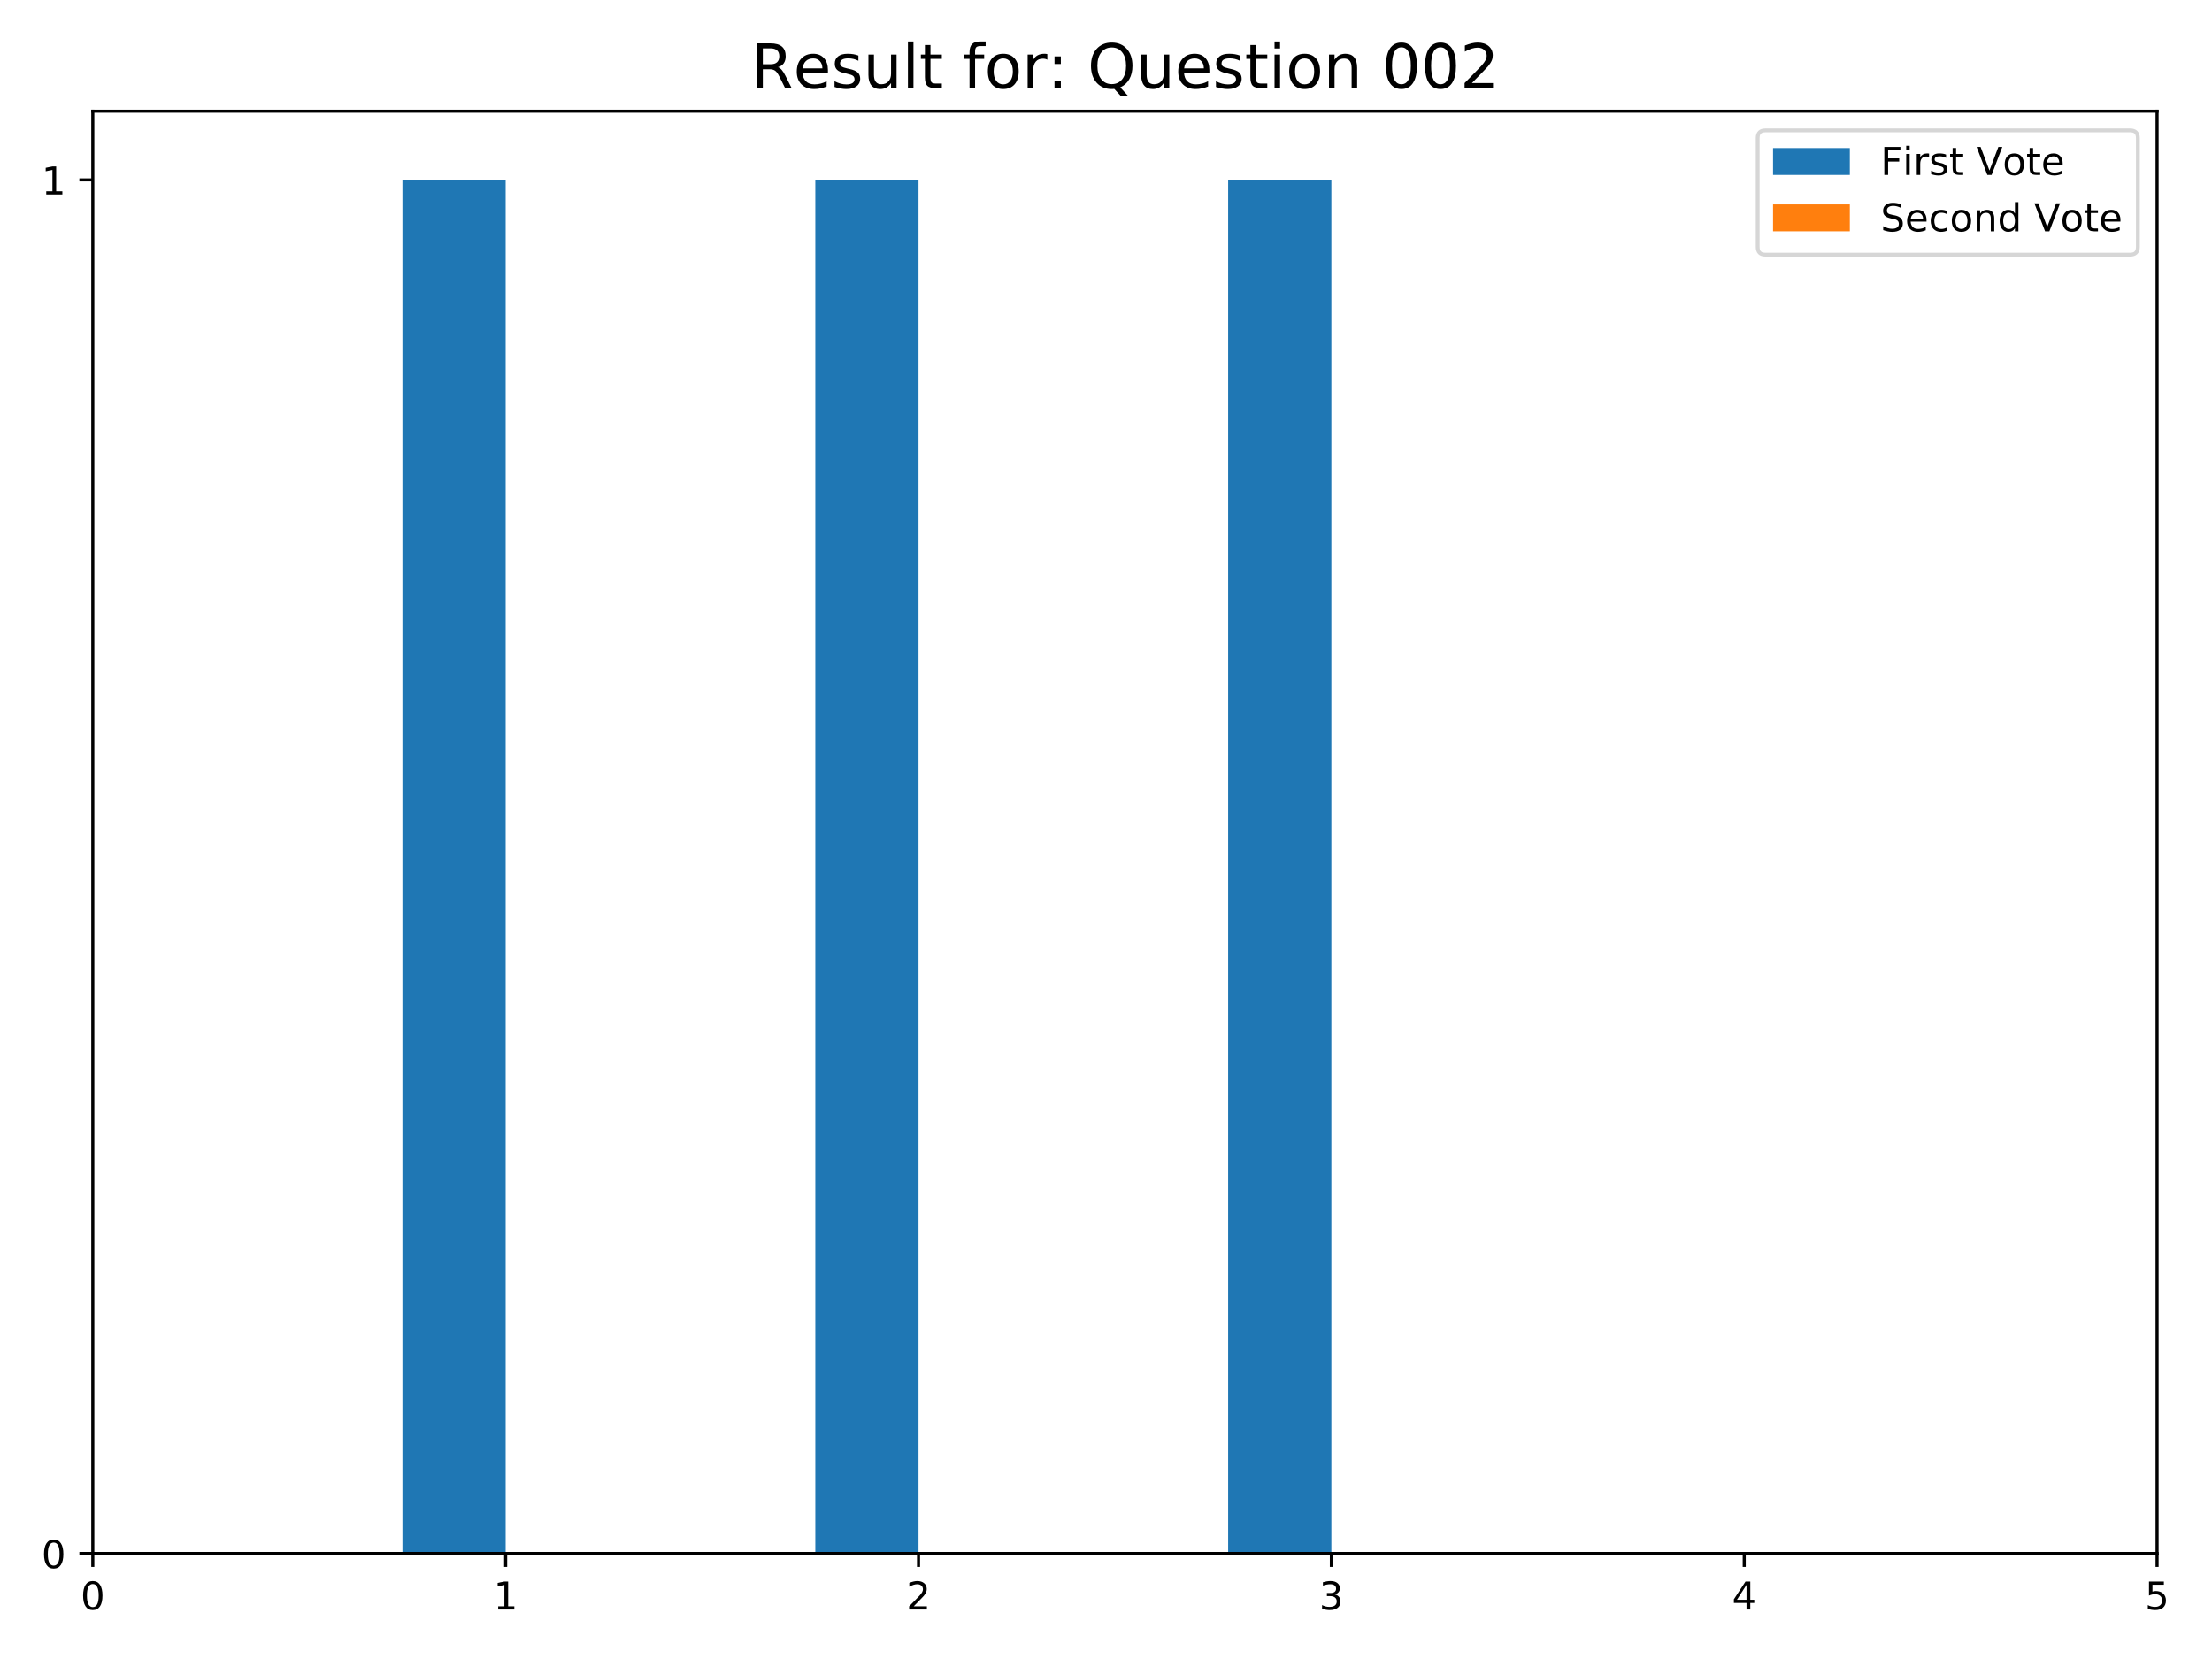
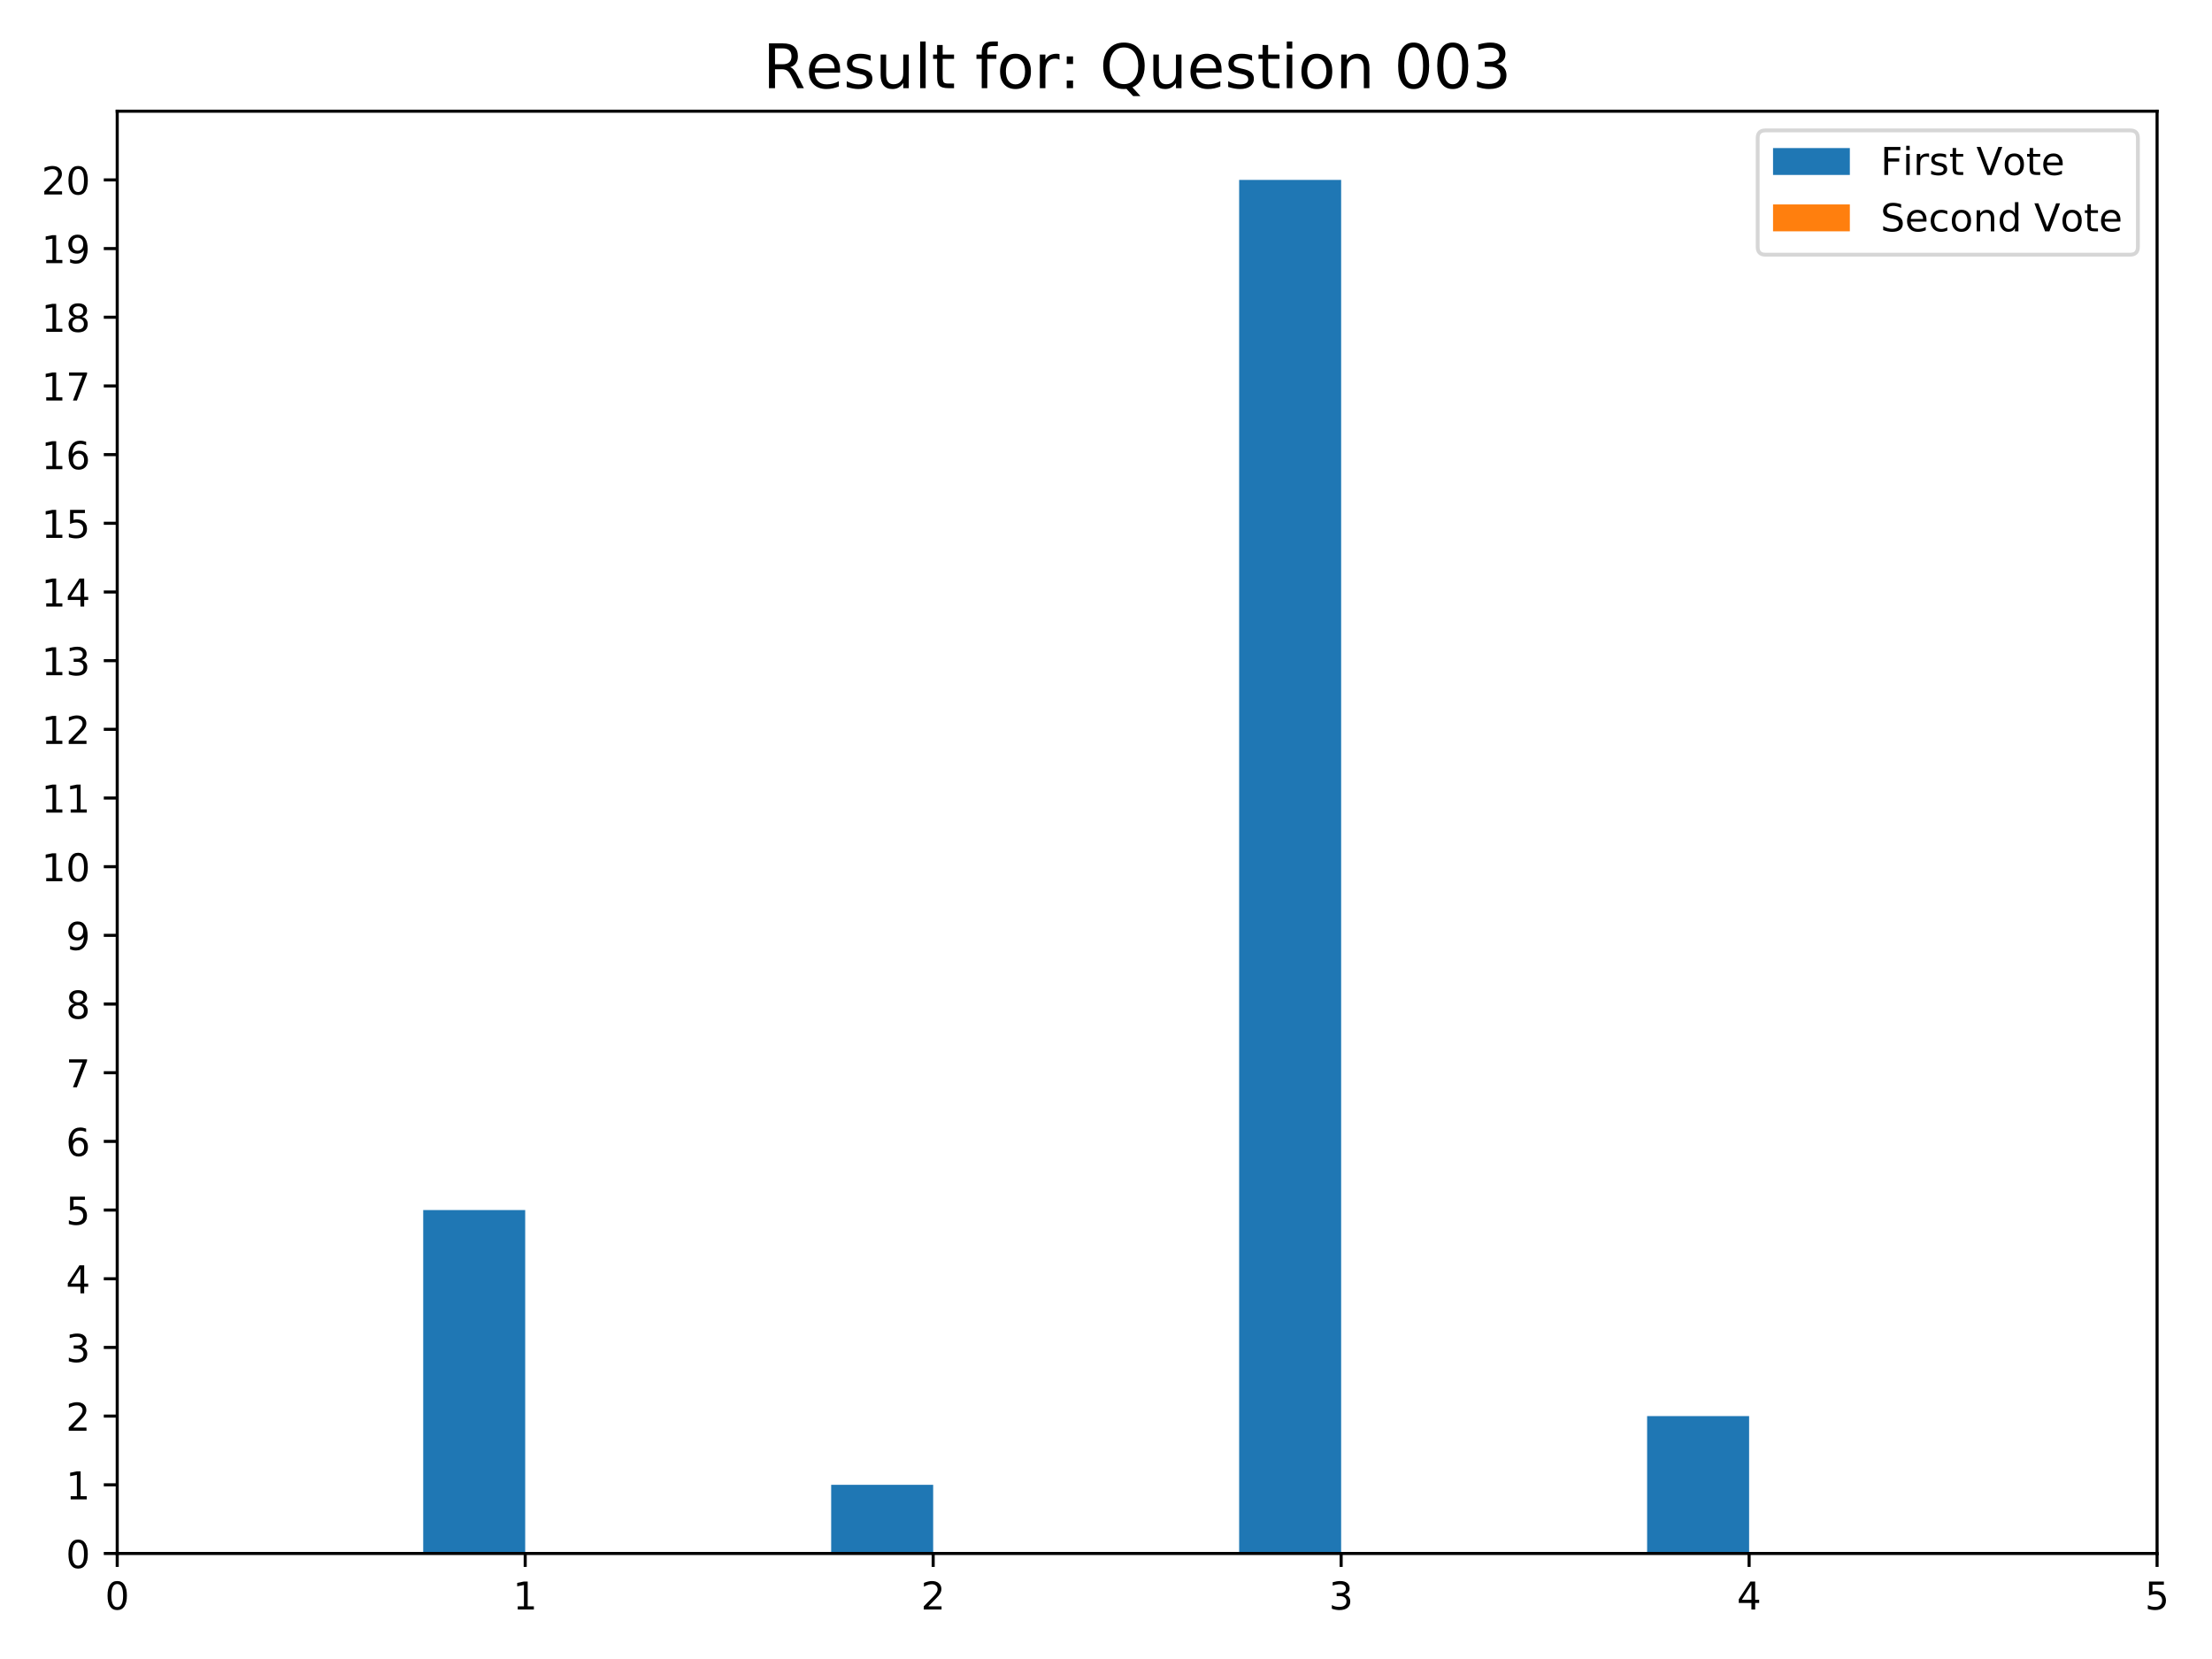
<svg xmlns="http://www.w3.org/2000/svg" xmlns:xlink="http://www.w3.org/1999/xlink" height="432pt" version="1.1" viewBox="0 0 576 432" width="576pt">
  <defs>
    <style type="text/css">
*{stroke-linecap:butt;stroke-linejoin:round;}
  </style>
  </defs>
  <g id="figure_1">
    <g id="patch_1">
      <path d="M 0 432  L 576 432  L 576 0  L 0 0  z " style="fill:#ffffff;" />
    </g>
    <g id="axes_1">
      <g id="patch_2">
-         <path d="M 24.163 404.522  L 561.7 404.522  L 561.7 28.957  L 24.163 28.957  z " style="fill:#ffffff;" />
+         <path d="M 30.525 404.522  L 561.7 404.522  L 561.7 28.957  L 30.525 28.957  z " style="fill:#ffffff;" />
      </g>
      <g id="patch_3">
-         <path clip-path="url(#p84256085c0)" d="M 104.793 404.522  L 131.67 404.522  L 131.67 46.842  L 104.793 46.842  z " style="fill:#1f77b4;" />
+         <path clip-path="url(#p1d48c340d2)" d="M 110.201 404.522  L 136.76 404.522  L 136.76 315.102  L 110.201 315.102  z " style="fill:#1f77b4;" />
      </g>
      <g id="patch_4">
-         <path clip-path="url(#p84256085c0)" d="M 212.301 404.522  L 239.178 404.522  L 239.178 46.842  L 212.301 46.842  z " style="fill:#1f77b4;" />
+         <path clip-path="url(#p1d48c340d2)" d="M 216.436 404.522  L 242.995 404.522  L 242.995 386.638  L 216.436 386.638  z " style="fill:#1f77b4;" />
      </g>
      <g id="patch_5">
-         <path clip-path="url(#p84256085c0)" d="M 319.808 404.522  L 346.685 404.522  L 346.685 46.842  L 319.808 46.842  z " style="fill:#1f77b4;" />
+         <path clip-path="url(#p1d48c340d2)" d="M 322.671 404.522  L 349.23 404.522  L 349.23 46.842  L 322.671 46.842  z " style="fill:#1f77b4;" />
      </g>
      <g id="patch_6">
-         <path clip-path="url(#p84256085c0)" d="M 427.316 404.522  L 454.192 404.522  L 454.192 404.522  L 427.316 404.522  z " style="fill:#1f77b4;" />
+         <path clip-path="url(#p1d48c340d2)" d="M 428.906 404.522  L 455.465 404.522  L 455.465 368.754  L 428.906 368.754  z " style="fill:#1f77b4;" />
      </g>
      <g id="patch_7">
-         <path clip-path="url(#p84256085c0)" d="M 131.67 404.522  L 158.547 404.522  L 158.547 404.522  L 131.67 404.522  z " style="fill:#ff7f0e;" />
+         <path clip-path="url(#p1d48c340d2)" d="M 136.76 404.522  L 163.319 404.522  L 163.319 404.522  L 136.76 404.522  z " style="fill:#ff7f0e;" />
      </g>
      <g id="patch_8">
-         <path clip-path="url(#p84256085c0)" d="M 239.178 404.522  L 266.054 404.522  L 266.054 404.522  L 239.178 404.522  z " style="fill:#ff7f0e;" />
+         <path clip-path="url(#p1d48c340d2)" d="M 242.995 404.522  L 269.554 404.522  L 269.554 404.522  L 242.995 404.522  z " style="fill:#ff7f0e;" />
      </g>
      <g id="patch_9">
-         <path clip-path="url(#p84256085c0)" d="M 346.685 404.522  L 373.562 404.522  L 373.562 404.522  L 346.685 404.522  z " style="fill:#ff7f0e;" />
+         <path clip-path="url(#p1d48c340d2)" d="M 349.23 404.522  L 375.789 404.522  L 375.789 404.522  L 349.23 404.522  z " style="fill:#ff7f0e;" />
      </g>
      <g id="patch_10">
-         <path clip-path="url(#p84256085c0)" d="M 454.192 404.522  L 481.069 404.522  L 481.069 404.522  L 454.192 404.522  z " style="fill:#ff7f0e;" />
+         <path clip-path="url(#p1d48c340d2)" d="M 455.465 404.522  L 482.024 404.522  L 482.024 404.522  L 455.465 404.522  z " style="fill:#ff7f0e;" />
      </g>
      <g id="matplotlib.axis_1">
        <g id="xtick_1">
          <g id="line2d_1">
            <defs>
-               <path d="M 0 0  L 0 3.5  " id="m4fce881c00" style="stroke:#000000;stroke-width:0.8;" />
-             </defs>
-             <g>
-               <use style="stroke:#000000;stroke-width:0.8;" x="24.163" xlink:href="#m4fce881c00" y="404.522" />
+               <path d="M 0 0  L 0 3.5  " id="m32791c82fe" style="stroke:#000000;stroke-width:0.8;" />
+             </defs>
+             <g>
+               <use style="stroke:#000000;stroke-width:0.8;" x="30.525" xlink:href="#m32791c82fe" y="404.522" />
            </g>
          </g>
          <g id="text_1">
            <defs>
              <path d="M 31.781 66.406  Q 24.172 66.406 20.328 58.906  Q 16.5 51.422 16.5 36.375  Q 16.5 21.391 20.328 13.891  Q 24.172 6.391 31.781 6.391  Q 39.453 6.391 43.281 13.891  Q 47.125 21.391 47.125 36.375  Q 47.125 51.422 43.281 58.906  Q 39.453 66.406 31.781 66.406  z M 31.781 74.219  Q 44.047 74.219 50.516 64.516  Q 56.984 54.828 56.984 36.375  Q 56.984 17.969 50.516 8.266  Q 44.047 -1.422 31.781 -1.422  Q 19.531 -1.422 13.062 8.266  Q 6.594 17.969 6.594 36.375  Q 6.594 54.828 13.062 64.516  Q 19.531 74.219 31.781 74.219  z " id="DejaVuSans-30" />
            </defs>
-             <g transform="translate(20.98125 419.1203)scale(0.1 -0.1)">
+             <g transform="translate(27.34375 419.1203)scale(0.1 -0.1)">
              <use xlink:href="#DejaVuSans-30" />
            </g>
          </g>
        </g>
        <g id="xtick_2">
          <g id="line2d_2">
            <g>
-               <use style="stroke:#000000;stroke-width:0.8;" x="131.67" xlink:href="#m4fce881c00" y="404.522" />
+               <use style="stroke:#000000;stroke-width:0.8;" x="136.76" xlink:href="#m32791c82fe" y="404.522" />
            </g>
          </g>
          <g id="text_2">
            <defs>
              <path d="M 12.406 8.297  L 28.516 8.297  L 28.516 63.922  L 10.984 60.406  L 10.984 69.391  L 28.422 72.906  L 38.281 72.906  L 38.281 8.297  L 54.391 8.297  L 54.391 0  L 12.406 0  z " id="DejaVuSans-31" />
            </defs>
-             <g transform="translate(128.4888 419.1203)scale(0.1 -0.1)">
+             <g transform="translate(133.5788 419.1203)scale(0.1 -0.1)">
              <use xlink:href="#DejaVuSans-31" />
            </g>
          </g>
        </g>
        <g id="xtick_3">
          <g id="line2d_3">
            <g>
-               <use style="stroke:#000000;stroke-width:0.8;" x="239.178" xlink:href="#m4fce881c00" y="404.522" />
+               <use style="stroke:#000000;stroke-width:0.8;" x="242.995" xlink:href="#m32791c82fe" y="404.522" />
            </g>
          </g>
          <g id="text_3">
            <defs>
              <path d="M 19.188 8.297  L 53.609 8.297  L 53.609 0  L 7.328 0  L 7.328 8.297  Q 12.938 14.109 22.625 23.891  Q 32.328 33.688 34.812 36.531  Q 39.547 41.844 41.422 45.531  Q 43.312 49.219 43.312 52.781  Q 43.312 58.594 39.234 62.25  Q 35.156 65.922 28.609 65.922  Q 23.969 65.922 18.812 64.312  Q 13.672 62.703 7.812 59.422  L 7.812 69.391  Q 13.766 71.781 18.938 73  Q 24.125 74.219 28.422 74.219  Q 39.75 74.219 46.484 68.547  Q 53.219 62.891 53.219 53.422  Q 53.219 48.922 51.531 44.891  Q 49.859 40.875 45.406 35.406  Q 44.188 33.984 37.641 27.219  Q 31.109 20.453 19.188 8.297  z " id="DejaVuSans-32" />
            </defs>
-             <g transform="translate(235.9963 419.1203)scale(0.1 -0.1)">
+             <g transform="translate(239.8137 419.1203)scale(0.1 -0.1)">
              <use xlink:href="#DejaVuSans-32" />
            </g>
          </g>
        </g>
        <g id="xtick_4">
          <g id="line2d_4">
            <g>
-               <use style="stroke:#000000;stroke-width:0.8;" x="346.685" xlink:href="#m4fce881c00" y="404.522" />
+               <use style="stroke:#000000;stroke-width:0.8;" x="349.23" xlink:href="#m32791c82fe" y="404.522" />
            </g>
          </g>
          <g id="text_4">
            <defs>
              <path d="M 40.578 39.312  Q 47.656 37.797 51.625 33  Q 55.609 28.219 55.609 21.188  Q 55.609 10.406 48.188 4.484  Q 40.766 -1.422 27.094 -1.422  Q 22.516 -1.422 17.656 -0.516  Q 12.797 0.391 7.625 2.203  L 7.625 11.719  Q 11.719 9.328 16.594 8.109  Q 21.484 6.891 26.812 6.891  Q 36.078 6.891 40.938 10.547  Q 45.797 14.203 45.797 21.188  Q 45.797 27.641 41.281 31.266  Q 36.766 34.906 28.719 34.906  L 20.219 34.906  L 20.219 43.016  L 29.109 43.016  Q 36.375 43.016 40.234 45.922  Q 44.094 48.828 44.094 54.297  Q 44.094 59.906 40.109 62.906  Q 36.141 65.922 28.719 65.922  Q 24.656 65.922 20.016 65.031  Q 15.375 64.156 9.812 62.312  L 9.812 71.094  Q 15.438 72.656 20.344 73.438  Q 25.25 74.219 29.594 74.219  Q 40.828 74.219 47.359 69.109  Q 53.906 64.016 53.906 55.328  Q 53.906 49.266 50.438 45.094  Q 46.969 40.922 40.578 39.312  z " id="DejaVuSans-33" />
            </defs>
-             <g transform="translate(343.5038 419.1203)scale(0.1 -0.1)">
+             <g transform="translate(346.0487 419.1203)scale(0.1 -0.1)">
              <use xlink:href="#DejaVuSans-33" />
            </g>
          </g>
        </g>
        <g id="xtick_5">
          <g id="line2d_5">
            <g>
-               <use style="stroke:#000000;stroke-width:0.8;" x="454.192" xlink:href="#m4fce881c00" y="404.522" />
+               <use style="stroke:#000000;stroke-width:0.8;" x="455.465" xlink:href="#m32791c82fe" y="404.522" />
            </g>
          </g>
          <g id="text_5">
            <defs>
              <path d="M 37.797 64.312  L 12.891 25.391  L 37.797 25.391  z M 35.203 72.906  L 47.609 72.906  L 47.609 25.391  L 58.016 25.391  L 58.016 17.188  L 47.609 17.188  L 47.609 0  L 37.797 0  L 37.797 17.188  L 4.891 17.188  L 4.891 26.703  z " id="DejaVuSans-34" />
            </defs>
-             <g transform="translate(451.0113 419.1203)scale(0.1 -0.1)">
+             <g transform="translate(452.2837 419.1203)scale(0.1 -0.1)">
              <use xlink:href="#DejaVuSans-34" />
            </g>
          </g>
        </g>
        <g id="xtick_6">
          <g id="line2d_6">
            <g>
-               <use style="stroke:#000000;stroke-width:0.8;" x="561.7" xlink:href="#m4fce881c00" y="404.522" />
+               <use style="stroke:#000000;stroke-width:0.8;" x="561.7" xlink:href="#m32791c82fe" y="404.522" />
            </g>
          </g>
          <g id="text_6">
            <defs>
              <path d="M 10.797 72.906  L 49.516 72.906  L 49.516 64.594  L 19.828 64.594  L 19.828 46.734  Q 21.969 47.469 24.109 47.828  Q 26.266 48.188 28.422 48.188  Q 40.625 48.188 47.75 41.5  Q 54.891 34.812 54.891 23.391  Q 54.891 11.625 47.562 5.094  Q 40.234 -1.422 26.906 -1.422  Q 22.312 -1.422 17.547 -0.641  Q 12.797 0.141 7.719 1.703  L 7.719 11.625  Q 12.109 9.234 16.797 8.062  Q 21.484 6.891 26.703 6.891  Q 35.156 6.891 40.078 11.328  Q 45.016 15.766 45.016 23.391  Q 45.016 31 40.078 35.438  Q 35.156 39.891 26.703 39.891  Q 22.75 39.891 18.812 39.016  Q 14.891 38.141 10.797 36.281  z " id="DejaVuSans-35" />
            </defs>
            <g transform="translate(558.5187 419.1203)scale(0.1 -0.1)">
              <use xlink:href="#DejaVuSans-35" />
            </g>
          </g>
        </g>
      </g>
      <g id="matplotlib.axis_2">
        <g id="ytick_1">
          <g id="line2d_7">
            <defs>
-               <path d="M 0 0  L -3.5 0  " id="m73bcecf204" style="stroke:#000000;stroke-width:0.8;" />
-             </defs>
-             <g>
-               <use style="stroke:#000000;stroke-width:0.8;" x="24.163" xlink:href="#m73bcecf204" y="404.522" />
+               <path d="M 0 0  L -3.5 0  " id="m31d48515c1" style="stroke:#000000;stroke-width:0.8;" />
+             </defs>
+             <g>
+               <use style="stroke:#000000;stroke-width:0.8;" x="30.525" xlink:href="#m31d48515c1" y="404.522" />
            </g>
          </g>
          <g id="text_7">
-             <g transform="translate(10.8 408.3211)scale(0.1 -0.1)">
+             <g transform="translate(17.1625 408.3211)scale(0.1 -0.1)">
              <use xlink:href="#DejaVuSans-30" />
            </g>
          </g>
        </g>
        <g id="ytick_2">
          <g id="line2d_8">
            <g>
-               <use style="stroke:#000000;stroke-width:0.8;" x="24.163" xlink:href="#m73bcecf204" y="46.842" />
+               <use style="stroke:#000000;stroke-width:0.8;" x="30.525" xlink:href="#m31d48515c1" y="386.638" />
            </g>
          </g>
          <g id="text_8">
+             <g transform="translate(17.1625 390.4371)scale(0.1 -0.1)">
+               <use xlink:href="#DejaVuSans-31" />
+             </g>
+           </g>
+         </g>
+         <g id="ytick_3">
+           <g id="line2d_9">
+             <g>
+               <use style="stroke:#000000;stroke-width:0.8;" x="30.525" xlink:href="#m31d48515c1" y="368.754" />
+             </g>
+           </g>
+           <g id="text_9">
+             <g transform="translate(17.1625 372.5531)scale(0.1 -0.1)">
+               <use xlink:href="#DejaVuSans-32" />
+             </g>
+           </g>
+         </g>
+         <g id="ytick_4">
+           <g id="line2d_10">
+             <g>
+               <use style="stroke:#000000;stroke-width:0.8;" x="30.525" xlink:href="#m31d48515c1" y="350.87" />
+             </g>
+           </g>
+           <g id="text_10">
+             <g transform="translate(17.1625 354.669)scale(0.1 -0.1)">
+               <use xlink:href="#DejaVuSans-33" />
+             </g>
+           </g>
+         </g>
+         <g id="ytick_5">
+           <g id="line2d_11">
+             <g>
+               <use style="stroke:#000000;stroke-width:0.8;" x="30.525" xlink:href="#m31d48515c1" y="332.986" />
+             </g>
+           </g>
+           <g id="text_11">
+             <g transform="translate(17.1625 336.785)scale(0.1 -0.1)">
+               <use xlink:href="#DejaVuSans-34" />
+             </g>
+           </g>
+         </g>
+         <g id="ytick_6">
+           <g id="line2d_12">
+             <g>
+               <use style="stroke:#000000;stroke-width:0.8;" x="30.525" xlink:href="#m31d48515c1" y="315.102" />
+             </g>
+           </g>
+           <g id="text_12">
+             <g transform="translate(17.1625 318.901)scale(0.1 -0.1)">
+               <use xlink:href="#DejaVuSans-35" />
+             </g>
+           </g>
+         </g>
+         <g id="ytick_7">
+           <g id="line2d_13">
+             <g>
+               <use style="stroke:#000000;stroke-width:0.8;" x="30.525" xlink:href="#m31d48515c1" y="297.218" />
+             </g>
+           </g>
+           <g id="text_13">
+             <defs>
+               <path d="M 33.016 40.375  Q 26.375 40.375 22.484 35.828  Q 18.609 31.297 18.609 23.391  Q 18.609 15.531 22.484 10.953  Q 26.375 6.391 33.016 6.391  Q 39.656 6.391 43.531 10.953  Q 47.406 15.531 47.406 23.391  Q 47.406 31.297 43.531 35.828  Q 39.656 40.375 33.016 40.375  z M 52.594 71.297  L 52.594 62.312  Q 48.875 64.062 45.094 64.984  Q 41.312 65.922 37.594 65.922  Q 27.828 65.922 22.672 59.328  Q 17.531 52.734 16.797 39.406  Q 19.672 43.656 24.016 45.922  Q 28.375 48.188 33.594 48.188  Q 44.578 48.188 50.953 41.516  Q 57.328 34.859 57.328 23.391  Q 57.328 12.156 50.688 5.359  Q 44.047 -1.422 33.016 -1.422  Q 20.359 -1.422 13.672 8.266  Q 6.984 17.969 6.984 36.375  Q 6.984 53.656 15.188 63.938  Q 23.391 74.219 37.203 74.219  Q 40.922 74.219 44.703 73.484  Q 48.484 72.75 52.594 71.297  z " id="DejaVuSans-36" />
+             </defs>
+             <g transform="translate(17.1625 301.017)scale(0.1 -0.1)">
+               <use xlink:href="#DejaVuSans-36" />
+             </g>
+           </g>
+         </g>
+         <g id="ytick_8">
+           <g id="line2d_14">
+             <g>
+               <use style="stroke:#000000;stroke-width:0.8;" x="30.525" xlink:href="#m31d48515c1" y="279.334" />
+             </g>
+           </g>
+           <g id="text_14">
+             <defs>
+               <path d="M 8.203 72.906  L 55.078 72.906  L 55.078 68.703  L 28.609 0  L 18.312 0  L 43.219 64.594  L 8.203 64.594  z " id="DejaVuSans-37" />
+             </defs>
+             <g transform="translate(17.1625 283.133)scale(0.1 -0.1)">
+               <use xlink:href="#DejaVuSans-37" />
+             </g>
+           </g>
+         </g>
+         <g id="ytick_9">
+           <g id="line2d_15">
+             <g>
+               <use style="stroke:#000000;stroke-width:0.8;" x="30.525" xlink:href="#m31d48515c1" y="261.45" />
+             </g>
+           </g>
+           <g id="text_15">
+             <defs>
+               <path d="M 31.781 34.625  Q 24.75 34.625 20.719 30.859  Q 16.703 27.094 16.703 20.516  Q 16.703 13.922 20.719 10.156  Q 24.75 6.391 31.781 6.391  Q 38.812 6.391 42.859 10.172  Q 46.922 13.969 46.922 20.516  Q 46.922 27.094 42.891 30.859  Q 38.875 34.625 31.781 34.625  z M 21.922 38.812  Q 15.578 40.375 12.031 44.719  Q 8.5 49.078 8.5 55.328  Q 8.5 64.062 14.719 69.141  Q 20.953 74.219 31.781 74.219  Q 42.672 74.219 48.875 69.141  Q 55.078 64.062 55.078 55.328  Q 55.078 49.078 51.531 44.719  Q 48 40.375 41.703 38.812  Q 48.828 37.156 52.797 32.312  Q 56.781 27.484 56.781 20.516  Q 56.781 9.906 50.312 4.234  Q 43.844 -1.422 31.781 -1.422  Q 19.734 -1.422 13.25 4.234  Q 6.781 9.906 6.781 20.516  Q 6.781 27.484 10.781 32.312  Q 14.797 37.156 21.922 38.812  z M 18.312 54.391  Q 18.312 48.734 21.844 45.562  Q 25.391 42.391 31.781 42.391  Q 38.141 42.391 41.719 45.562  Q 45.312 48.734 45.312 54.391  Q 45.312 60.062 41.719 63.234  Q 38.141 66.406 31.781 66.406  Q 25.391 66.406 21.844 63.234  Q 18.312 60.062 18.312 54.391  z " id="DejaVuSans-38" />
+             </defs>
+             <g transform="translate(17.1625 265.249)scale(0.1 -0.1)">
+               <use xlink:href="#DejaVuSans-38" />
+             </g>
+           </g>
+         </g>
+         <g id="ytick_10">
+           <g id="line2d_16">
+             <g>
+               <use style="stroke:#000000;stroke-width:0.8;" x="30.525" xlink:href="#m31d48515c1" y="243.566" />
+             </g>
+           </g>
+           <g id="text_16">
+             <defs>
+               <path d="M 10.984 1.516  L 10.984 10.5  Q 14.703 8.734 18.5 7.812  Q 22.312 6.891 25.984 6.891  Q 35.75 6.891 40.891 13.453  Q 46.047 20.016 46.781 33.406  Q 43.953 29.203 39.594 26.953  Q 35.25 24.703 29.984 24.703  Q 19.047 24.703 12.672 31.312  Q 6.297 37.938 6.297 49.422  Q 6.297 60.641 12.938 67.422  Q 19.578 74.219 30.609 74.219  Q 43.266 74.219 49.922 64.516  Q 56.594 54.828 56.594 36.375  Q 56.594 19.141 48.406 8.859  Q 40.234 -1.422 26.422 -1.422  Q 22.703 -1.422 18.891 -0.688  Q 15.094 0.047 10.984 1.516  z M 30.609 32.422  Q 37.25 32.422 41.125 36.953  Q 45.016 41.5 45.016 49.422  Q 45.016 57.281 41.125 61.844  Q 37.25 66.406 30.609 66.406  Q 23.969 66.406 20.094 61.844  Q 16.219 57.281 16.219 49.422  Q 16.219 41.5 20.094 36.953  Q 23.969 32.422 30.609 32.422  z " id="DejaVuSans-39" />
+             </defs>
+             <g transform="translate(17.1625 247.3649)scale(0.1 -0.1)">
+               <use xlink:href="#DejaVuSans-39" />
+             </g>
+           </g>
+         </g>
+         <g id="ytick_11">
+           <g id="line2d_17">
+             <g>
+               <use style="stroke:#000000;stroke-width:0.8;" x="30.525" xlink:href="#m31d48515c1" y="225.682" />
+             </g>
+           </g>
+           <g id="text_17">
+             <g transform="translate(10.8 229.4809)scale(0.1 -0.1)">
+               <use xlink:href="#DejaVuSans-31" />
+               <use x="63.623" xlink:href="#DejaVuSans-30" />
+             </g>
+           </g>
+         </g>
+         <g id="ytick_12">
+           <g id="line2d_18">
+             <g>
+               <use style="stroke:#000000;stroke-width:0.8;" x="30.525" xlink:href="#m31d48515c1" y="207.798" />
+             </g>
+           </g>
+           <g id="text_18">
+             <g transform="translate(10.8 211.5969)scale(0.1 -0.1)">
+               <use xlink:href="#DejaVuSans-31" />
+               <use x="63.623" xlink:href="#DejaVuSans-31" />
+             </g>
+           </g>
+         </g>
+         <g id="ytick_13">
+           <g id="line2d_19">
+             <g>
+               <use style="stroke:#000000;stroke-width:0.8;" x="30.525" xlink:href="#m31d48515c1" y="189.914" />
+             </g>
+           </g>
+           <g id="text_19">
+             <g transform="translate(10.8 193.7129)scale(0.1 -0.1)">
+               <use xlink:href="#DejaVuSans-31" />
+               <use x="63.623" xlink:href="#DejaVuSans-32" />
+             </g>
+           </g>
+         </g>
+         <g id="ytick_14">
+           <g id="line2d_20">
+             <g>
+               <use style="stroke:#000000;stroke-width:0.8;" x="30.525" xlink:href="#m31d48515c1" y="172.03" />
+             </g>
+           </g>
+           <g id="text_20">
+             <g transform="translate(10.8 175.8289)scale(0.1 -0.1)">
+               <use xlink:href="#DejaVuSans-31" />
+               <use x="63.623" xlink:href="#DejaVuSans-33" />
+             </g>
+           </g>
+         </g>
+         <g id="ytick_15">
+           <g id="line2d_21">
+             <g>
+               <use style="stroke:#000000;stroke-width:0.8;" x="30.525" xlink:href="#m31d48515c1" y="154.146" />
+             </g>
+           </g>
+           <g id="text_21">
+             <g transform="translate(10.8 157.9448)scale(0.1 -0.1)">
+               <use xlink:href="#DejaVuSans-31" />
+               <use x="63.623" xlink:href="#DejaVuSans-34" />
+             </g>
+           </g>
+         </g>
+         <g id="ytick_16">
+           <g id="line2d_22">
+             <g>
+               <use style="stroke:#000000;stroke-width:0.8;" x="30.525" xlink:href="#m31d48515c1" y="136.262" />
+             </g>
+           </g>
+           <g id="text_22">
+             <g transform="translate(10.8 140.0608)scale(0.1 -0.1)">
+               <use xlink:href="#DejaVuSans-31" />
+               <use x="63.623" xlink:href="#DejaVuSans-35" />
+             </g>
+           </g>
+         </g>
+         <g id="ytick_17">
+           <g id="line2d_23">
+             <g>
+               <use style="stroke:#000000;stroke-width:0.8;" x="30.525" xlink:href="#m31d48515c1" y="118.378" />
+             </g>
+           </g>
+           <g id="text_23">
+             <g transform="translate(10.8 122.1768)scale(0.1 -0.1)">
+               <use xlink:href="#DejaVuSans-31" />
+               <use x="63.623" xlink:href="#DejaVuSans-36" />
+             </g>
+           </g>
+         </g>
+         <g id="ytick_18">
+           <g id="line2d_24">
+             <g>
+               <use style="stroke:#000000;stroke-width:0.8;" x="30.525" xlink:href="#m31d48515c1" y="100.494" />
+             </g>
+           </g>
+           <g id="text_24">
+             <g transform="translate(10.8 104.2928)scale(0.1 -0.1)">
+               <use xlink:href="#DejaVuSans-31" />
+               <use x="63.623" xlink:href="#DejaVuSans-37" />
+             </g>
+           </g>
+         </g>
+         <g id="ytick_19">
+           <g id="line2d_25">
+             <g>
+               <use style="stroke:#000000;stroke-width:0.8;" x="30.525" xlink:href="#m31d48515c1" y="82.61" />
+             </g>
+           </g>
+           <g id="text_25">
+             <g transform="translate(10.8 86.40877)scale(0.1 -0.1)">
+               <use xlink:href="#DejaVuSans-31" />
+               <use x="63.623" xlink:href="#DejaVuSans-38" />
+             </g>
+           </g>
+         </g>
+         <g id="ytick_20">
+           <g id="line2d_26">
+             <g>
+               <use style="stroke:#000000;stroke-width:0.8;" x="30.525" xlink:href="#m31d48515c1" y="64.726" />
+             </g>
+           </g>
+           <g id="text_26">
+             <g transform="translate(10.8 68.52475)scale(0.1 -0.1)">
+               <use xlink:href="#DejaVuSans-31" />
+               <use x="63.623" xlink:href="#DejaVuSans-39" />
+             </g>
+           </g>
+         </g>
+         <g id="ytick_21">
+           <g id="line2d_27">
+             <g>
+               <use style="stroke:#000000;stroke-width:0.8;" x="30.525" xlink:href="#m31d48515c1" y="46.842" />
+             </g>
+           </g>
+           <g id="text_27">
            <g transform="translate(10.8 50.64074)scale(0.1 -0.1)">
-               <use xlink:href="#DejaVuSans-31" />
+               <use xlink:href="#DejaVuSans-32" />
+               <use x="63.623" xlink:href="#DejaVuSans-30" />
            </g>
          </g>
        </g>
      </g>
      <g id="patch_11">
-         <path d="M 24.163 404.522  L 24.163 28.957  " style="fill:none;stroke:#000000;stroke-linecap:square;stroke-linejoin:miter;stroke-width:0.8;" />
+         <path d="M 30.525 404.522  L 30.525 28.957  " style="fill:none;stroke:#000000;stroke-linecap:square;stroke-linejoin:miter;stroke-width:0.8;" />
      </g>
      <g id="patch_12">
        <path d="M 561.7 404.522  L 561.7 28.957  " style="fill:none;stroke:#000000;stroke-linecap:square;stroke-linejoin:miter;stroke-width:0.8;" />
      </g>
      <g id="patch_13">
-         <path d="M 24.163 404.522  L 561.7 404.522  " style="fill:none;stroke:#000000;stroke-linecap:square;stroke-linejoin:miter;stroke-width:0.8;" />
+         <path d="M 30.525 404.522  L 561.7 404.522  " style="fill:none;stroke:#000000;stroke-linecap:square;stroke-linejoin:miter;stroke-width:0.8;" />
      </g>
      <g id="patch_14">
-         <path d="M 24.163 28.957  L 561.7 28.957  " style="fill:none;stroke:#000000;stroke-linecap:square;stroke-linejoin:miter;stroke-width:0.8;" />
-       </g>
-       <g id="text_9">
+         <path d="M 30.525 28.957  L 561.7 28.957  " style="fill:none;stroke:#000000;stroke-linecap:square;stroke-linejoin:miter;stroke-width:0.8;" />
+       </g>
+       <g id="text_28">
        <defs>
          <path d="M 44.391 34.188  Q 47.562 33.109 50.562 29.594  Q 53.562 26.078 56.594 19.922  L 66.609 0  L 56 0  L 46.688 18.703  Q 43.062 26.031 39.672 28.422  Q 36.281 30.812 30.422 30.812  L 19.672 30.812  L 19.672 0  L 9.812 0  L 9.812 72.906  L 32.078 72.906  Q 44.578 72.906 50.734 67.672  Q 56.891 62.453 56.891 51.906  Q 56.891 45.016 53.688 40.469  Q 50.484 35.938 44.391 34.188  z M 19.672 64.797  L 19.672 38.922  L 32.078 38.922  Q 39.203 38.922 42.844 42.219  Q 46.484 45.516 46.484 51.906  Q 46.484 58.297 42.844 61.547  Q 39.203 64.797 32.078 64.797  z " id="DejaVuSans-52" />
          <path d="M 56.203 29.594  L 56.203 25.203  L 14.891 25.203  Q 15.484 15.922 20.484 11.062  Q 25.484 6.203 34.422 6.203  Q 39.594 6.203 44.453 7.469  Q 49.312 8.734 54.109 11.281  L 54.109 2.781  Q 49.266 0.734 44.188 -0.344  Q 39.109 -1.422 33.891 -1.422  Q 20.797 -1.422 13.156 6.188  Q 5.516 13.812 5.516 26.812  Q 5.516 40.234 12.766 48.109  Q 20.016 56 32.328 56  Q 43.359 56 49.781 48.891  Q 56.203 41.797 56.203 29.594  z M 47.219 32.234  Q 47.125 39.594 43.094 43.984  Q 39.062 48.391 32.422 48.391  Q 24.906 48.391 20.391 44.141  Q 15.875 39.891 15.188 32.172  z " id="DejaVuSans-65" />
          <path d="M 44.281 53.078  L 44.281 44.578  Q 40.484 46.531 36.375 47.5  Q 32.281 48.484 27.875 48.484  Q 21.188 48.484 17.844 46.438  Q 14.5 44.391 14.5 40.281  Q 14.5 37.156 16.891 35.375  Q 19.281 33.594 26.516 31.984  L 29.594 31.297  Q 39.156 29.25 43.188 25.516  Q 47.219 21.781 47.219 15.094  Q 47.219 7.469 41.188 3.016  Q 35.156 -1.422 24.609 -1.422  Q 20.219 -1.422 15.453 -0.562  Q 10.688 0.297 5.422 2  L 5.422 11.281  Q 10.406 8.688 15.234 7.391  Q 20.062 6.109 24.812 6.109  Q 31.156 6.109 34.562 8.281  Q 37.984 10.453 37.984 14.406  Q 37.984 18.062 35.516 20.016  Q 33.062 21.969 24.703 23.781  L 21.578 24.516  Q 13.234 26.266 9.516 29.906  Q 5.812 33.547 5.812 39.891  Q 5.812 47.609 11.281 51.797  Q 16.75 56 26.812 56  Q 31.781 56 36.172 55.266  Q 40.578 54.547 44.281 53.078  z " id="DejaVuSans-73" />
          <path d="M 8.5 21.578  L 8.5 54.688  L 17.484 54.688  L 17.484 21.922  Q 17.484 14.156 20.5 10.266  Q 23.531 6.391 29.594 6.391  Q 36.859 6.391 41.078 11.031  Q 45.312 15.672 45.312 23.688  L 45.312 54.688  L 54.297 54.688  L 54.297 0  L 45.312 0  L 45.312 8.406  Q 42.047 3.422 37.719 1  Q 33.406 -1.422 27.688 -1.422  Q 18.266 -1.422 13.375 4.438  Q 8.5 10.297 8.5 21.578  z M 31.109 56  z " id="DejaVuSans-75" />
          <path d="M 9.422 75.984  L 18.406 75.984  L 18.406 0  L 9.422 0  z " id="DejaVuSans-6c" />
          <path d="M 18.312 70.219  L 18.312 54.688  L 36.812 54.688  L 36.812 47.703  L 18.312 47.703  L 18.312 18.016  Q 18.312 11.328 20.141 9.422  Q 21.969 7.516 27.594 7.516  L 36.812 7.516  L 36.812 0  L 27.594 0  Q 17.188 0 13.234 3.875  Q 9.281 7.766 9.281 18.016  L 9.281 47.703  L 2.688 47.703  L 2.688 54.688  L 9.281 54.688  L 9.281 70.219  z " id="DejaVuSans-74" />
          <path id="DejaVuSans-20" />
          <path d="M 37.109 75.984  L 37.109 68.5  L 28.516 68.5  Q 23.688 68.5 21.797 66.547  Q 19.922 64.594 19.922 59.516  L 19.922 54.688  L 34.719 54.688  L 34.719 47.703  L 19.922 47.703  L 19.922 0  L 10.891 0  L 10.891 47.703  L 2.297 47.703  L 2.297 54.688  L 10.891 54.688  L 10.891 58.5  Q 10.891 67.625 15.141 71.797  Q 19.391 75.984 28.609 75.984  z " id="DejaVuSans-66" />
          <path d="M 30.609 48.391  Q 23.391 48.391 19.188 42.75  Q 14.984 37.109 14.984 27.297  Q 14.984 17.484 19.156 11.844  Q 23.344 6.203 30.609 6.203  Q 37.797 6.203 41.984 11.859  Q 46.188 17.531 46.188 27.297  Q 46.188 37.016 41.984 42.703  Q 37.797 48.391 30.609 48.391  z M 30.609 56  Q 42.328 56 49.016 48.375  Q 55.719 40.766 55.719 27.297  Q 55.719 13.875 49.016 6.219  Q 42.328 -1.422 30.609 -1.422  Q 18.844 -1.422 12.172 6.219  Q 5.516 13.875 5.516 27.297  Q 5.516 40.766 12.172 48.375  Q 18.844 56 30.609 56  z " id="DejaVuSans-6f" />
          <path d="M 41.109 46.297  Q 39.594 47.172 37.812 47.578  Q 36.031 48 33.891 48  Q 26.266 48 22.188 43.047  Q 18.109 38.094 18.109 28.812  L 18.109 0  L 9.078 0  L 9.078 54.688  L 18.109 54.688  L 18.109 46.188  Q 20.953 51.172 25.484 53.578  Q 30.031 56 36.531 56  Q 37.453 56 38.578 55.875  Q 39.703 55.766 41.062 55.516  z " id="DejaVuSans-72" />
          <path d="M 11.719 12.406  L 22.016 12.406  L 22.016 0  L 11.719 0  z M 11.719 51.703  L 22.016 51.703  L 22.016 39.312  L 11.719 39.312  z " id="DejaVuSans-3a" />
          <path d="M 39.406 66.219  Q 28.656 66.219 22.328 58.203  Q 16.016 50.203 16.016 36.375  Q 16.016 22.609 22.328 14.594  Q 28.656 6.594 39.406 6.594  Q 50.141 6.594 56.422 14.594  Q 62.703 22.609 62.703 36.375  Q 62.703 50.203 56.422 58.203  Q 50.141 66.219 39.406 66.219  z M 53.219 1.312  L 66.219 -12.891  L 54.297 -12.891  L 43.5 -1.219  Q 41.891 -1.312 41.031 -1.359  Q 40.188 -1.422 39.406 -1.422  Q 24.031 -1.422 14.812 8.859  Q 5.609 19.141 5.609 36.375  Q 5.609 53.656 14.812 63.938  Q 24.031 74.219 39.406 74.219  Q 54.734 74.219 63.906 63.938  Q 73.094 53.656 73.094 36.375  Q 73.094 23.688 67.984 14.641  Q 62.891 5.609 53.219 1.312  z " id="DejaVuSans-51" />
          <path d="M 9.422 54.688  L 18.406 54.688  L 18.406 0  L 9.422 0  z M 9.422 75.984  L 18.406 75.984  L 18.406 64.594  L 9.422 64.594  z " id="DejaVuSans-69" />
          <path d="M 54.891 33.016  L 54.891 0  L 45.906 0  L 45.906 32.719  Q 45.906 40.484 42.875 44.328  Q 39.844 48.188 33.797 48.188  Q 26.516 48.188 22.312 43.547  Q 18.109 38.922 18.109 30.906  L 18.109 0  L 9.078 0  L 9.078 54.688  L 18.109 54.688  L 18.109 46.188  Q 21.344 51.125 25.703 53.562  Q 30.078 56 35.797 56  Q 45.219 56 50.047 50.172  Q 54.891 44.344 54.891 33.016  z " id="DejaVuSans-6e" />
        </defs>
-         <g transform="translate(195.4863 22.9575)scale(0.16 -0.16)">
+         <g transform="translate(198.6675 22.9575)scale(0.16 -0.16)">
          <use xlink:href="#DejaVuSans-52" />
          <use x="69.42" xlink:href="#DejaVuSans-65" />
          <use x="130.943" xlink:href="#DejaVuSans-73" />
          <use x="183.043" xlink:href="#DejaVuSans-75" />
          <use x="246.422" xlink:href="#DejaVuSans-6c" />
          <use x="274.205" xlink:href="#DejaVuSans-74" />
          <use x="313.414" xlink:href="#DejaVuSans-20" />
          <use x="345.201" xlink:href="#DejaVuSans-66" />
          <use x="380.406" xlink:href="#DejaVuSans-6f" />
          <use x="441.588" xlink:href="#DejaVuSans-72" />
          <use x="482.686" xlink:href="#DejaVuSans-3a" />
          <use x="516.377" xlink:href="#DejaVuSans-20" />
          <use x="548.164" xlink:href="#DejaVuSans-51" />
          <use x="626.875" xlink:href="#DejaVuSans-75" />
          <use x="690.254" xlink:href="#DejaVuSans-65" />
          <use x="751.777" xlink:href="#DejaVuSans-73" />
          <use x="803.877" xlink:href="#DejaVuSans-74" />
          <use x="843.086" xlink:href="#DejaVuSans-69" />
          <use x="870.869" xlink:href="#DejaVuSans-6f" />
          <use x="932.051" xlink:href="#DejaVuSans-6e" />
          <use x="995.43" xlink:href="#DejaVuSans-20" />
          <use x="1027.217" xlink:href="#DejaVuSans-30" />
          <use x="1090.84" xlink:href="#DejaVuSans-30" />
-           <use x="1154.463" xlink:href="#DejaVuSans-32" />
+           <use x="1154.463" xlink:href="#DejaVuSans-33" />
        </g>
      </g>
      <g id="legend_1">
        <g id="patch_15">
          <path d="M 459.695 66.314  L 554.7 66.314  Q 556.7 66.314 556.7 64.314  L 556.7 35.958  Q 556.7 33.958 554.7 33.958  L 459.695 33.958  Q 457.695 33.958 457.695 35.958  L 457.695 64.314  Q 457.695 66.314 459.695 66.314  z " style="fill:#ffffff;opacity:0.8;stroke:#cccccc;stroke-linejoin:miter;" />
        </g>
        <g id="patch_16">
          <path d="M 461.695 45.556  L 481.695 45.556  L 481.695 38.556  L 461.695 38.556  z " style="fill:#1f77b4;" />
        </g>
-         <g id="text_10">
+         <g id="text_29">
          <defs>
            <path d="M 9.812 72.906  L 51.703 72.906  L 51.703 64.594  L 19.672 64.594  L 19.672 43.109  L 48.578 43.109  L 48.578 34.812  L 19.672 34.812  L 19.672 0  L 9.812 0  z " id="DejaVuSans-46" />
            <path d="M 28.609 0  L 0.781 72.906  L 11.078 72.906  L 34.188 11.531  L 57.328 72.906  L 67.578 72.906  L 39.797 0  z " id="DejaVuSans-56" />
          </defs>
          <g transform="translate(489.6953 45.55594)scale(0.1 -0.1)">
            <use xlink:href="#DejaVuSans-46" />
            <use x="57.41" xlink:href="#DejaVuSans-69" />
            <use x="85.193" xlink:href="#DejaVuSans-72" />
            <use x="126.307" xlink:href="#DejaVuSans-73" />
            <use x="178.406" xlink:href="#DejaVuSans-74" />
            <use x="217.615" xlink:href="#DejaVuSans-20" />
            <use x="249.402" xlink:href="#DejaVuSans-56" />
            <use x="317.701" xlink:href="#DejaVuSans-6f" />
            <use x="378.883" xlink:href="#DejaVuSans-74" />
            <use x="418.092" xlink:href="#DejaVuSans-65" />
          </g>
        </g>
        <g id="patch_17">
          <path d="M 461.695 60.234  L 481.695 60.234  L 481.695 53.234  L 461.695 53.234  z " style="fill:#ff7f0e;" />
        </g>
-         <g id="text_11">
+         <g id="text_30">
          <defs>
            <path d="M 53.516 70.516  L 53.516 60.891  Q 47.906 63.578 42.922 64.891  Q 37.938 66.219 33.297 66.219  Q 25.25 66.219 20.875 63.094  Q 16.5 59.969 16.5 54.203  Q 16.5 49.359 19.406 46.891  Q 22.312 44.438 30.422 42.922  L 36.375 41.703  Q 47.406 39.594 52.656 34.297  Q 57.906 29 57.906 20.125  Q 57.906 9.516 50.797 4.047  Q 43.703 -1.422 29.984 -1.422  Q 24.812 -1.422 18.969 -0.25  Q 13.141 0.922 6.891 3.219  L 6.891 13.375  Q 12.891 10.016 18.656 8.297  Q 24.422 6.594 29.984 6.594  Q 38.422 6.594 43.016 9.906  Q 47.609 13.234 47.609 19.391  Q 47.609 24.75 44.312 27.781  Q 41.016 30.812 33.5 32.328  L 27.484 33.5  Q 16.453 35.688 11.516 40.375  Q 6.594 45.062 6.594 53.422  Q 6.594 63.094 13.406 68.656  Q 20.219 74.219 32.172 74.219  Q 37.312 74.219 42.625 73.281  Q 47.953 72.359 53.516 70.516  z " id="DejaVuSans-53" />
            <path d="M 48.781 52.594  L 48.781 44.188  Q 44.969 46.297 41.141 47.344  Q 37.312 48.391 33.406 48.391  Q 24.656 48.391 19.812 42.844  Q 14.984 37.312 14.984 27.297  Q 14.984 17.281 19.812 11.734  Q 24.656 6.203 33.406 6.203  Q 37.312 6.203 41.141 7.25  Q 44.969 8.297 48.781 10.406  L 48.781 2.094  Q 45.016 0.344 40.984 -0.531  Q 36.969 -1.422 32.422 -1.422  Q 20.062 -1.422 12.781 6.344  Q 5.516 14.109 5.516 27.297  Q 5.516 40.672 12.859 48.328  Q 20.219 56 33.016 56  Q 37.156 56 41.109 55.141  Q 45.062 54.297 48.781 52.594  z " id="DejaVuSans-63" />
            <path d="M 45.406 46.391  L 45.406 75.984  L 54.391 75.984  L 54.391 0  L 45.406 0  L 45.406 8.203  Q 42.578 3.328 38.25 0.953  Q 33.938 -1.422 27.875 -1.422  Q 17.969 -1.422 11.734 6.484  Q 5.516 14.406 5.516 27.297  Q 5.516 40.188 11.734 48.094  Q 17.969 56 27.875 56  Q 33.938 56 38.25 53.625  Q 42.578 51.266 45.406 46.391  z M 14.797 27.297  Q 14.797 17.391 18.875 11.75  Q 22.953 6.109 30.078 6.109  Q 37.203 6.109 41.297 11.75  Q 45.406 17.391 45.406 27.297  Q 45.406 37.203 41.297 42.844  Q 37.203 48.484 30.078 48.484  Q 22.953 48.484 18.875 42.844  Q 14.797 37.203 14.797 27.297  z " id="DejaVuSans-64" />
          </defs>
          <g transform="translate(489.6953 60.23406)scale(0.1 -0.1)">
            <use xlink:href="#DejaVuSans-53" />
            <use x="63.477" xlink:href="#DejaVuSans-65" />
            <use x="125" xlink:href="#DejaVuSans-63" />
            <use x="179.98" xlink:href="#DejaVuSans-6f" />
            <use x="241.162" xlink:href="#DejaVuSans-6e" />
            <use x="304.541" xlink:href="#DejaVuSans-64" />
            <use x="368.018" xlink:href="#DejaVuSans-20" />
            <use x="399.805" xlink:href="#DejaVuSans-56" />
            <use x="468.104" xlink:href="#DejaVuSans-6f" />
            <use x="529.285" xlink:href="#DejaVuSans-74" />
            <use x="568.494" xlink:href="#DejaVuSans-65" />
          </g>
        </g>
      </g>
    </g>
  </g>
  <defs>
-     <clipPath id="p84256085c0">
-       <rect height="375.564" width="537.538" x="24.163" y="28.957" />
+     <clipPath id="p1d48c340d2">
+       <rect height="375.564" width="531.175" x="30.525" y="28.957" />
    </clipPath>
  </defs>
</svg>
